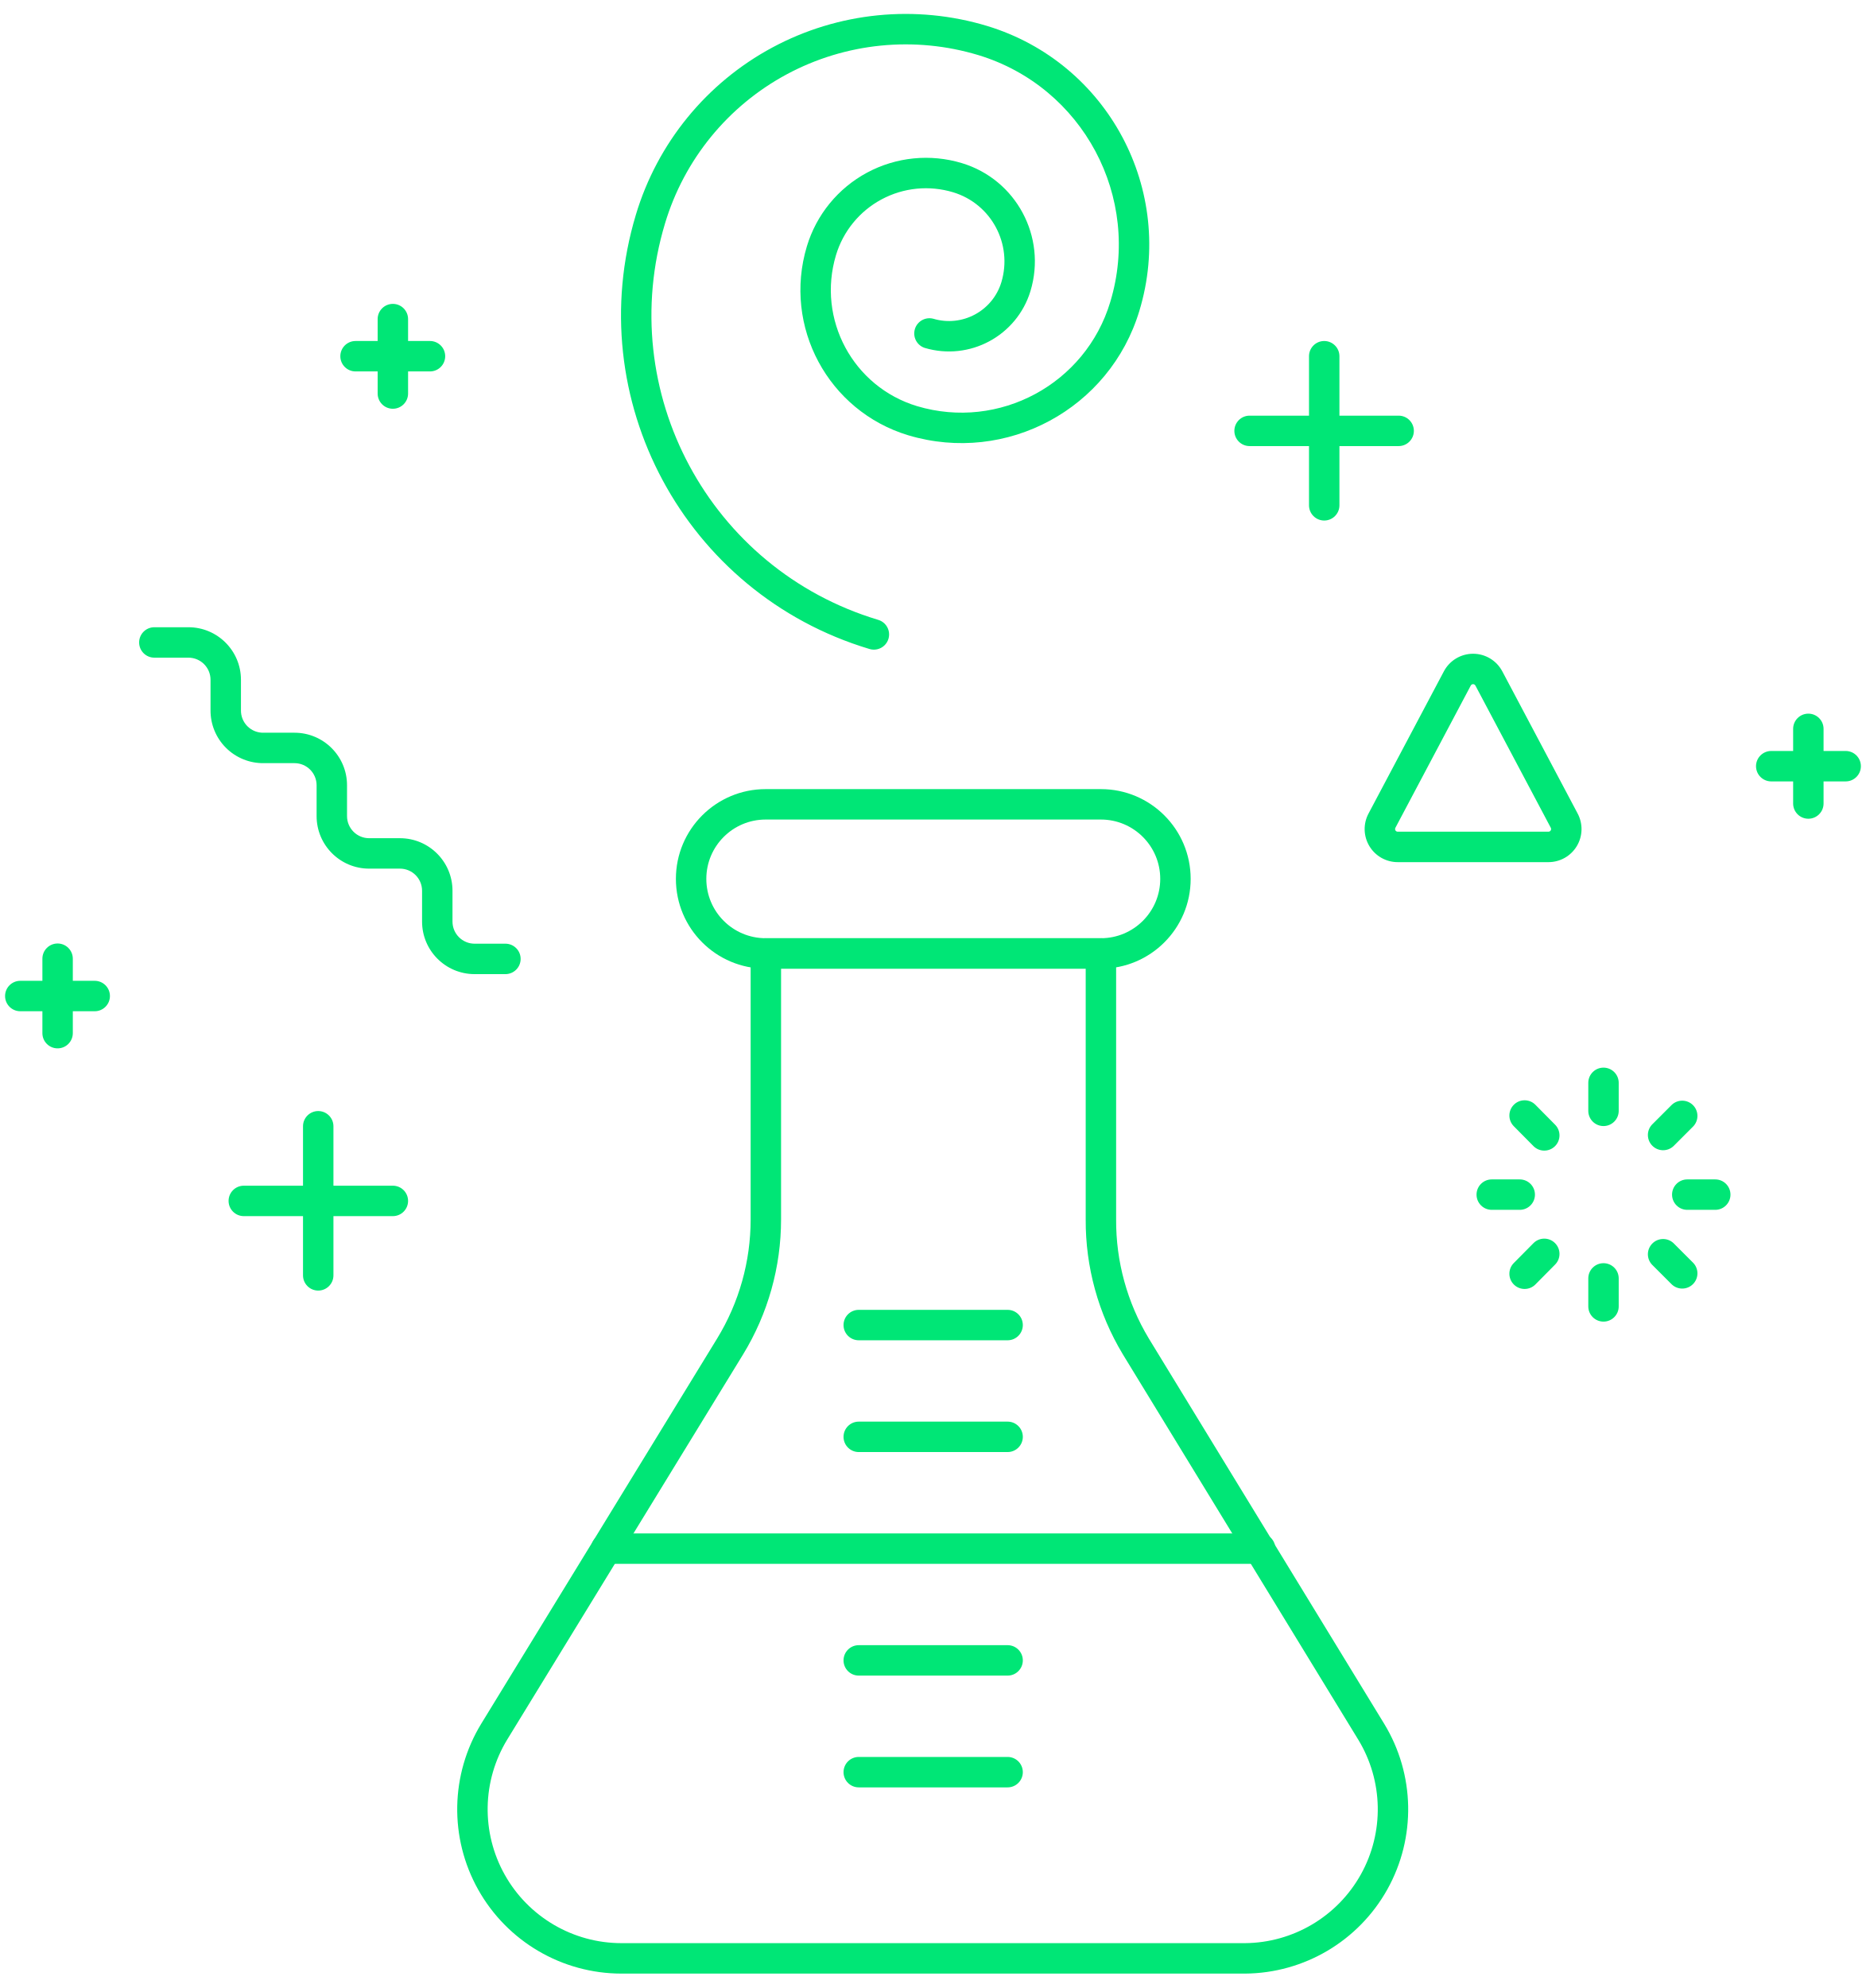
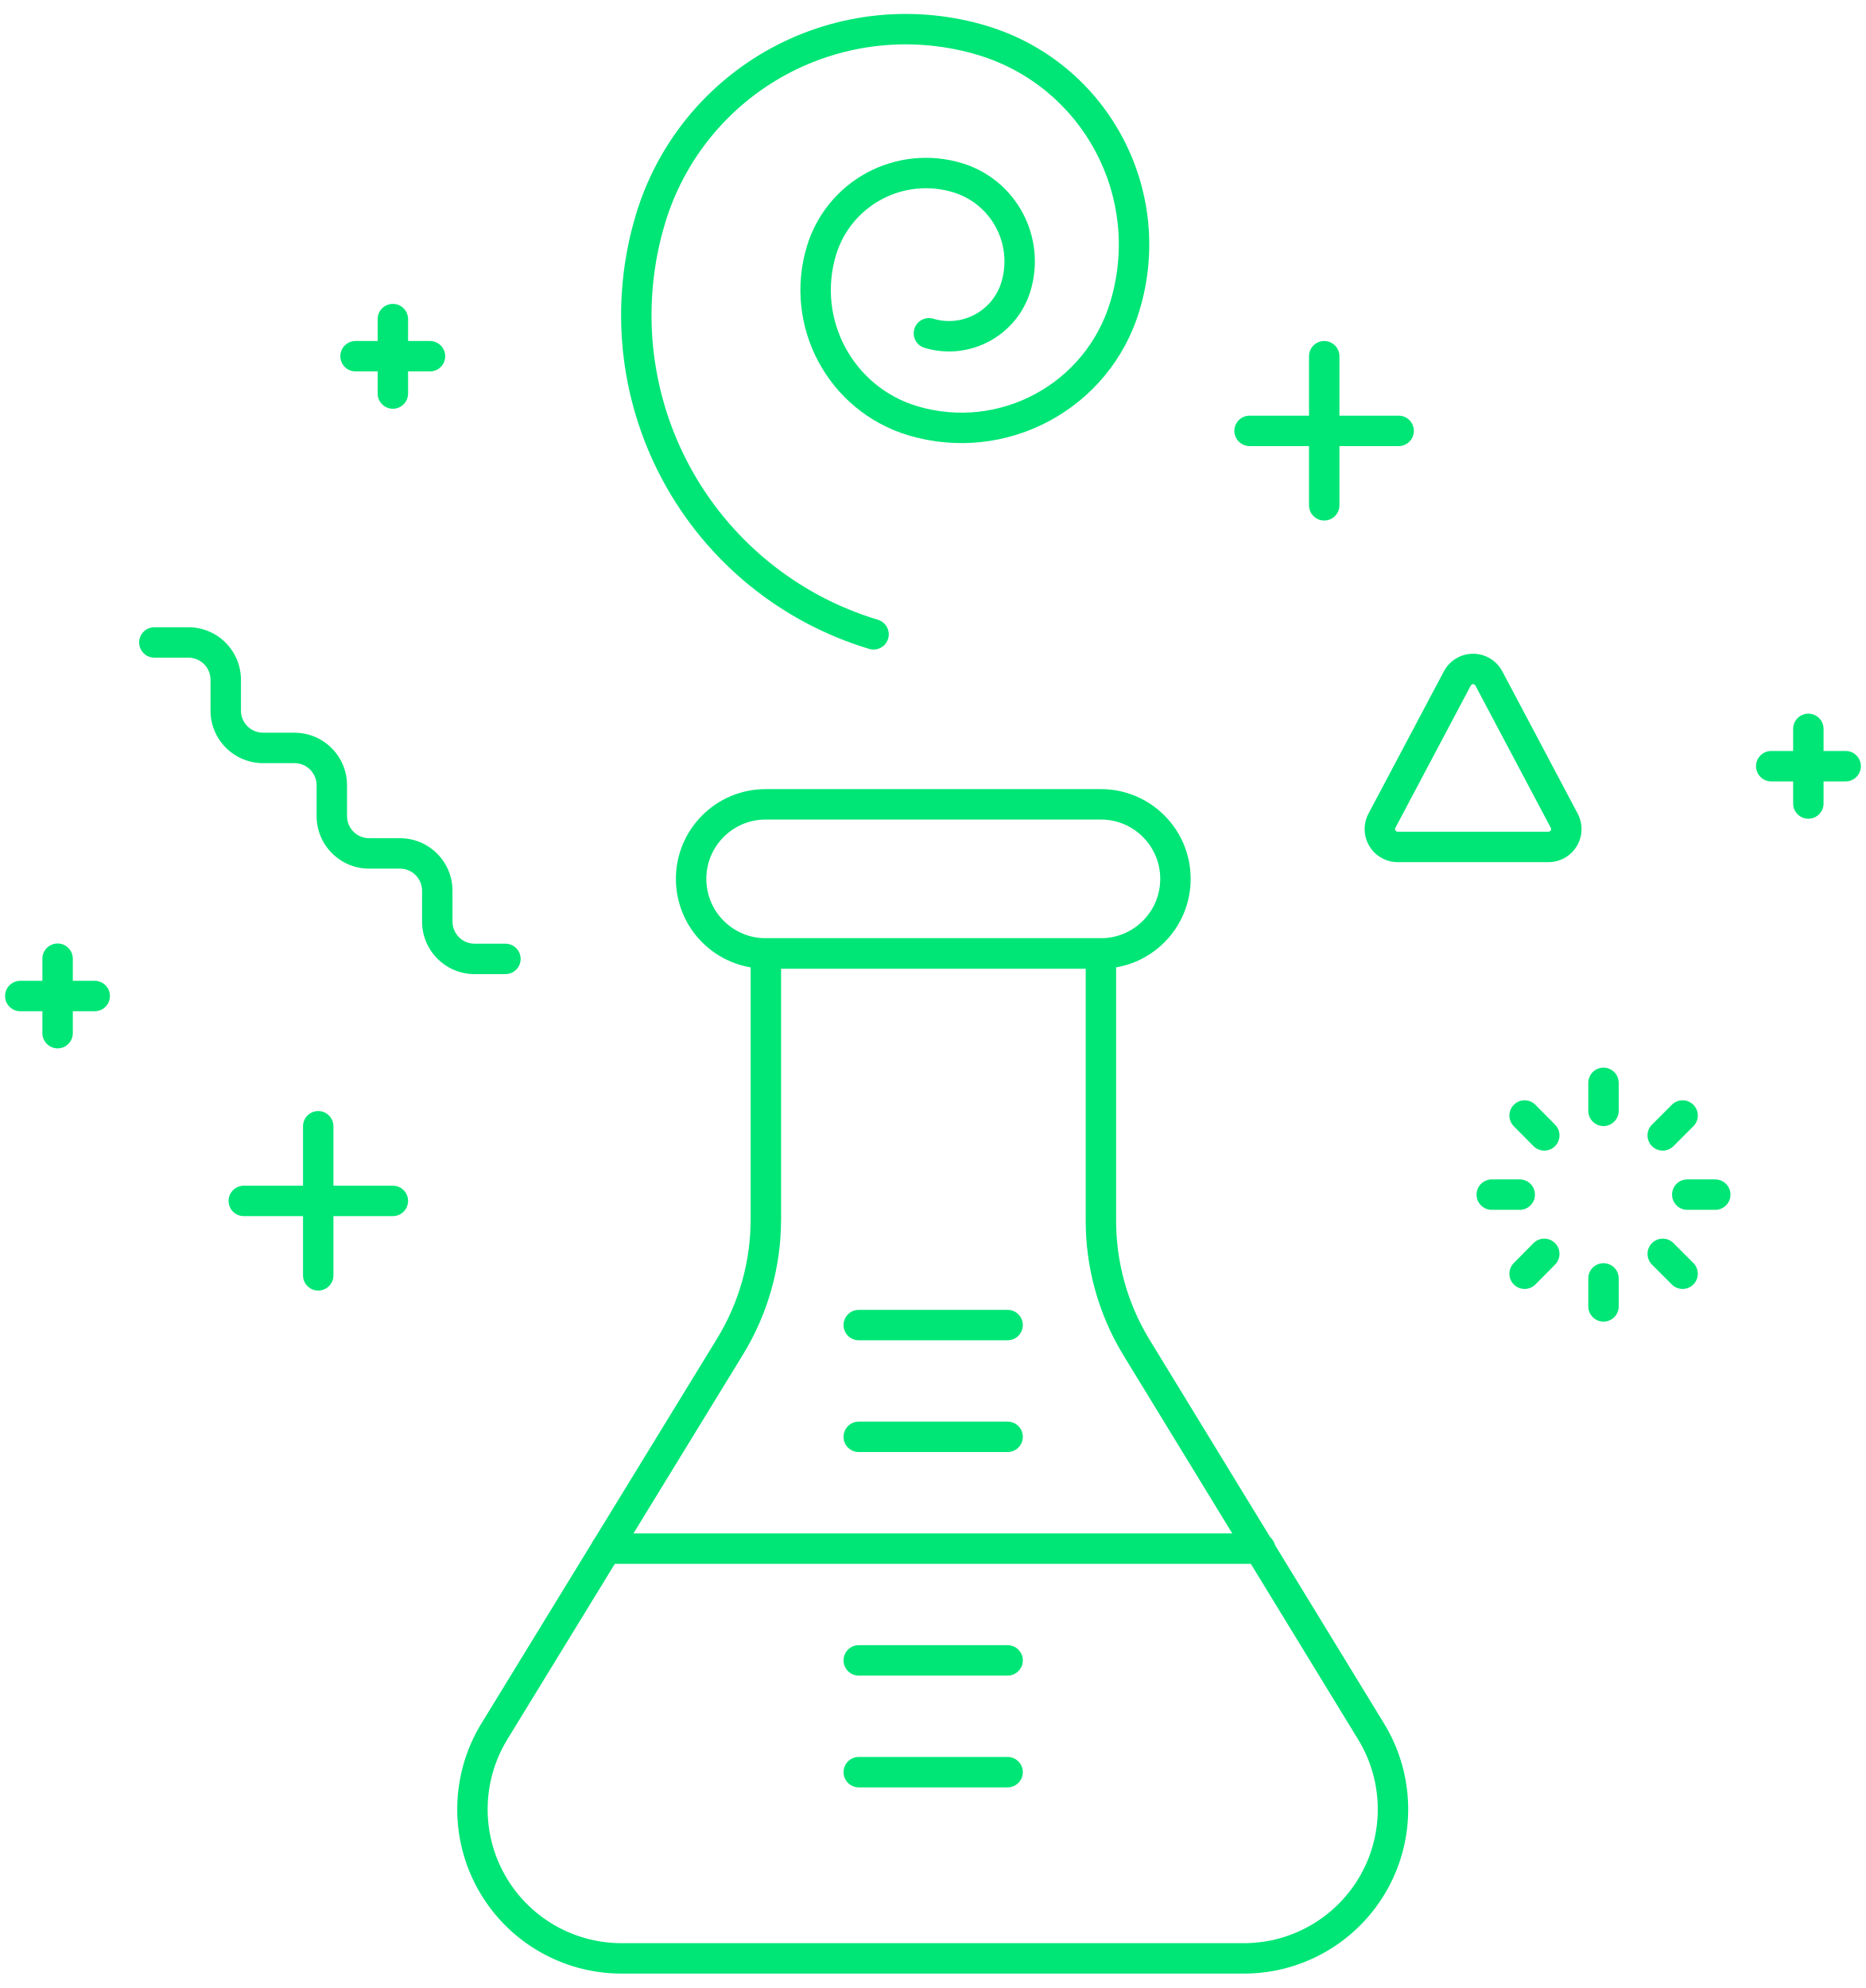
- <svg xmlns="http://www.w3.org/2000/svg" width="92" height="98">
-   <g fill="#00E676">
-     <path d="M67.095 92.405a6.6 6.6 0 0 0-.125-6.644L55.358 66.757a12.746 12.746 0 0 1-1.828-6.647V47.75H38.51v12.36a12.75 12.75 0 0 1-1.87 6.652L25.01 85.75a6.6 6.6 0 0 0 5.63 10.039h30.737a6.6 6.6 0 0 0 5.718-3.385zm-5.71 4.885H30.64a8.1 8.1 0 0 1-6.91-12.322L35.36 65.98a11.25 11.25 0 0 0 1.65-5.869V47a.75.75 0 0 1 .75-.75h16.52a.75.75 0 0 1 .75.75v13.114a11.246 11.246 0 0 0 1.61 5.865L68.25 84.98a8.1 8.1 0 0 1-6.865 12.31z" />
-     <path d="M54.28 47.75H37.75a4.425 4.425 0 0 1 0-8.85h16.53a4.425 4.425 0 0 1 0 8.85zm0-1.5a2.925 2.925 0 1 0 0-5.85H37.75a2.925 2.925 0 1 0 0 5.85h16.53zM42.34 66.07a.75.75 0 1 1 0-1.5h7.34a.75.75 0 1 1 0 1.5h-7.34zm0 5.51a.75.75 0 1 1 0-1.5h7.34a.75.75 0 1 1 0 1.5h-7.34zm0 11.02a.75.75 0 1 1 0-1.5h7.34a.75.75 0 1 1 0 1.5h-7.34zm0 5.51a.75.75 0 1 1 0-1.5h7.34a.75.75 0 1 1 0 1.5h-7.34zM29.89 77.09a.75.75 0 1 1 0-1.5h32.24a.75.75 0 1 1 0 1.5H29.89zm49.92-22.33a.75.75 0 1 1-1.5 0v-1.38a.75.75 0 1 1 1.5 0v1.38zm2.7 1.74a.75.75 0 0 1-1.06-1.06l.98-.98a.75.75 0 0 1 1.06 1.06l-.98.98zm.68 3.14a.75.75 0 1 1 0-1.5h1.38a.75.75 0 1 1 0 1.5h-1.38zm-1.74 2.7a.75.75 0 0 1 1.06-1.06l.98.98a.75.75 0 0 1-1.06 1.06l-.98-.98zm-3.14.68a.75.75 0 1 1 1.5 0v1.38a.75.75 0 1 1-1.5 0v-1.38zm-2.703-1.738a.75.75 0 1 1 1.066 1.056l-.97.98a.75.75 0 1 1-1.066-1.056l.97-.98zm-.677-3.142a.75.75 0 1 1 0 1.5h-1.38a.75.75 0 1 1 0-1.5h1.38zm1.743-2.698a.75.75 0 1 1-1.066 1.056l-.97-.98a.75.75 0 1 1 1.066-1.056l.97.98zM66.04 24.91a.75.75 0 1 1-1.5 0v-7.35a.75.75 0 1 1 1.5 0v7.35z" />
-     <path d="M61.61 21.99a.75.75 0 1 1 0-1.5h7.35a.75.75 0 1 1 0 1.5h-7.35zM16.44 62.87a.75.75 0 1 1-1.5 0v-7.35a.75.75 0 1 1 1.5 0v7.35z" />
-     <path d="M12.02 59.95a.75.75 0 1 1 0-1.5h7.35a.75.75 0 1 1 0 1.5h-7.35zm8.1-40.55a.75.75 0 1 1-1.5 0v-3.67a.75.75 0 1 1 1.5 0v3.67z" />
-     <path d="M17.53 18.31a.75.75 0 1 1 0-1.5h3.67a.75.75 0 1 1 0 1.5h-3.67zm72.38 21.3a.75.75 0 1 1-1.5 0v-3.68a.75.75 0 1 1 1.5 0v3.68z" />
-     <path d="M87.33 38.52a.75.75 0 1 1 0-1.5H91a.75.75 0 1 1 0 1.5h-3.67zM3.59 50.93a.75.75 0 1 1-1.5 0v-3.67a.75.75 0 1 1 1.5 0v3.67z" />
-     <path d="M1 49.85a.75.75 0 1 1 0-1.5h3.67a.75.75 0 1 1 0 1.5H1zm70.185-16.747a1.63 1.63 0 0 1 2.888-.004l3.706 6.993A1.63 1.63 0 0 1 76.34 42.5h-7.414a1.63 1.63 0 0 1-1.447-2.404l3.706-6.993zM68.803 40.8a.134.134 0 0 0-.001.136.13.13 0 0 0 .118.063h7.426a.13.13 0 0 0 .112-.063.134.134 0 0 0 0-.136l-3.713-7.004a.13.13 0 0 0-.232.004l-3.71 7zM43.286 30.552a.75.75 0 1 1-.432 1.436 17.18 17.18 0 0 1-11.502-21.404 13.89 13.89 0 0 1 17.326-9.302c5.944 1.809 9.3 8.09 7.5 14.034a9.16 9.16 0 0 1-11.395 6.142 7.48 7.48 0 0 1-5.001-9.314 6.13 6.13 0 0 1 7.645-4.102 5.06 5.06 0 0 1 3.38 6.306 4.2 4.2 0 0 1-5.222 2.8.75.75 0 0 1 .43-1.436 2.7 2.7 0 0 0 3.357-1.799 3.56 3.56 0 0 0-2.38-4.435 4.63 4.63 0 0 0-5.774 3.098 5.98 5.98 0 0 0 3.997 7.445 7.66 7.66 0 0 0 9.527-5.138c1.56-5.154-1.349-10.598-6.5-12.165a12.39 12.39 0 0 0-15.454 8.298 15.68 15.68 0 0 0 10.498 19.536zM7.61 32.42a.75.75 0 1 1 0-1.5h1.68a2.59 2.59 0 0 1 2.59 2.59v1.502A1.09 1.09 0 0 0 13 36.12h1.52a2.59 2.59 0 0 1 2.59 2.59v1.52c0 .602.488 1.09 1.09 1.09h1.52a2.59 2.59 0 0 1 2.59 2.59v1.52c0 .602.488 1.09 1.09 1.09h1.52a.75.75 0 1 1 0 1.5H23.4a2.59 2.59 0 0 1-2.59-2.59v-1.52a1.09 1.09 0 0 0-1.09-1.09H18.2a2.59 2.59 0 0 1-2.59-2.59v-1.52a1.09 1.09 0 0 0-1.09-1.09h-1.508A2.59 2.59 0 0 1 10.38 35v-1.49a1.09 1.09 0 0 0-1.09-1.09H7.61z" />
+ <svg xmlns="http://www.w3.org/2000/svg" width="92px" height="98px" viewBox="0 0 92 98" version="1.1">
+   <defs />
+   <g id="website" stroke="none" stroke-width="1" fill="none" fill-rule="evenodd">
+     <g id="design" transform="translate(1, 1)" fill="#00E676" fill-rule="nonzero">
+       <path d="M66.095,91.405 C67.253,89.329 67.205,86.791 65.97,84.761 L54.358,65.757 C53.149,63.75 52.516,61.449 52.53,59.11 L52.53,46.75 L37.51,46.75 L37.51,59.11 C37.511,61.457 36.864,63.758 35.64,65.762 L24.01,84.751 C22.767,86.788 22.719,89.337 23.887,91.418 C25.054,93.5 27.254,94.789 29.64,94.79 L60.377,94.79 C62.754,94.773 64.937,93.48 66.095,91.405 Z M60.385,96.29 L29.64,96.29 C26.711,96.289 24.011,94.707 22.578,92.152 C21.146,89.598 21.204,86.469 22.73,83.968 L34.36,64.979 C35.44,63.212 36.011,61.181 36.01,59.11 L36.01,46 C36.01,45.586 36.346,45.25 36.76,45.25 L53.28,45.25 C53.694,45.25 54.03,45.586 54.03,46 L54.03,59.114 C54.018,61.182 54.576,63.212 55.64,64.979 L67.251,83.98 C68.767,86.473 68.826,89.588 67.405,92.136 C65.984,94.684 63.302,96.27 60.385,96.29 Z" id="Shape" />
+       <path d="M53.28,46.75 L36.75,46.75 C34.306,46.75 32.325,44.769 32.325,42.325 C32.325,39.881 34.306,37.9 36.75,37.9 L53.28,37.9 C55.724,37.9 57.705,39.881 57.705,42.325 C57.705,44.769 55.724,46.75 53.28,46.75 Z M53.28,45.25 C54.895,45.25 56.205,43.94 56.205,42.325 C56.205,40.71 54.895,39.4 53.28,39.4 L36.75,39.4 C35.135,39.4 33.825,40.71 33.825,42.325 C33.825,43.94 35.135,45.25 36.75,45.25 L53.28,45.25 Z" id="Shape" />
+       <path d="M41.34,65.07 C40.926,65.07 40.59,64.734 40.59,64.32 C40.59,63.906 40.926,63.57 41.34,63.57 L48.68,63.57 C49.094,63.57 49.43,63.906 49.43,64.32 C49.43,64.734 49.094,65.07 48.68,65.07 L41.34,65.07 Z" id="Shape" />
+       <path d="M41.34,70.58 C40.926,70.58 40.59,70.244 40.59,69.83 C40.59,69.416 40.926,69.08 41.34,69.08 L48.68,69.08 C49.094,69.08 49.43,69.416 49.43,69.83 C49.43,70.244 49.094,70.58 48.68,70.58 L41.34,70.58 Z" id="Shape" />
+       <path d="M41.34,81.6 C40.926,81.6 40.59,81.264 40.59,80.85 C40.59,80.436 40.926,80.1 41.34,80.1 L48.68,80.1 C49.094,80.1 49.43,80.436 49.43,80.85 C49.43,81.264 49.094,81.6 48.68,81.6 L41.34,81.6 Z" id="Shape" />
+       <path d="M41.34,87.11 C40.926,87.11 40.59,86.774 40.59,86.36 C40.59,85.946 40.926,85.61 41.34,85.61 L48.68,85.61 C49.094,85.61 49.43,85.946 49.43,86.36 C49.43,86.774 49.094,87.11 48.68,87.11 L41.34,87.11 Z" id="Shape" />
+       <path d="M28.89,76.09 C28.476,76.09 28.14,75.754 28.14,75.34 C28.14,74.926 28.476,74.59 28.89,74.59 L61.13,74.59 C61.544,74.59 61.88,74.926 61.88,75.34 C61.88,75.754 61.544,76.09 61.13,76.09 L28.89,76.09 Z" id="Shape" />
+       <path d="M78.81,53.76 C78.81,54.174 78.474,54.51 78.06,54.51 C77.646,54.51 77.31,54.174 77.31,53.76 L77.31,52.38 C77.31,51.966 77.646,51.63 78.06,51.63 C78.474,51.63 78.81,51.966 78.81,52.38 L78.81,53.76 Z" id="Shape" />
+       <path d="M81.51,55.5 C81.217,55.793 80.743,55.793 80.45,55.5 C80.157,55.207 80.157,54.733 80.45,54.44 L81.43,53.46 C81.723,53.167 82.197,53.167 82.49,53.46 C82.783,53.753 82.783,54.227 82.49,54.52 L81.51,55.5 Z" id="Shape" />
+       <path d="M82.19,58.64 C81.776,58.64 81.44,58.304 81.44,57.89 C81.44,57.476 81.776,57.14 82.19,57.14 L83.57,57.14 C83.984,57.14 84.32,57.476 84.32,57.89 C84.32,58.304 83.984,58.64 83.57,58.64 L82.19,58.64 Z" id="Shape" />
+       <path d="M80.45,61.34 C80.157,61.047 80.157,60.573 80.45,60.28 C80.743,59.987 81.217,59.987 81.51,60.28 L82.49,61.26 C82.783,61.553 82.783,62.027 82.49,62.32 C82.197,62.613 81.723,62.613 81.43,62.32 L80.45,61.34 Z" id="Shape" />
+       <path d="M77.31,62.02 C77.31,61.606 77.646,61.27 78.06,61.27 C78.474,61.27 78.81,61.606 78.81,62.02 L78.81,63.4 C78.81,63.814 78.474,64.15 78.06,64.15 C77.646,64.15 77.31,63.814 77.31,63.4 L77.31,62.02 Z" id="Shape" />
+       <path d="M74.607,60.282 C74.898,59.988 75.373,59.986 75.668,60.277 C75.962,60.568 75.964,61.043 75.673,61.338 L74.703,62.318 C74.412,62.612 73.937,62.614 73.642,62.323 C73.348,62.032 73.346,61.557 73.637,61.262 L74.607,60.282 Z" id="Shape" />
+       <path d="M73.93,57.14 C74.344,57.14 74.68,57.476 74.68,57.89 C74.68,58.304 74.344,58.64 73.93,58.64 L72.55,58.64 C72.136,58.64 71.8,58.304 71.8,57.89 C71.8,57.476 72.136,57.14 72.55,57.14 L73.93,57.14 Z" id="Shape" />
+       <path d="M75.673,54.442 C75.964,54.737 75.962,55.212 75.668,55.503 C75.373,55.794 74.898,55.792 74.607,55.498 L73.637,54.518 C73.346,54.223 73.348,53.748 73.642,53.457 C73.937,53.166 74.412,53.168 74.703,53.462 L75.673,54.442 Z" id="Shape" />
+       <path d="M65.04,23.91 C65.04,24.324 64.704,24.66 64.29,24.66 C63.876,24.66 63.54,24.324 63.54,23.91 L63.54,16.56 C63.54,16.146 63.876,15.81 64.29,15.81 C64.704,15.81 65.04,16.146 65.04,16.56 L65.04,23.91 Z" id="Shape" />
+       <path d="M60.61,20.99 C60.196,20.99 59.86,20.654 59.86,20.24 C59.86,19.826 60.196,19.49 60.61,19.49 L67.96,19.49 C68.374,19.49 68.71,19.826 68.71,20.24 C68.71,20.654 68.374,20.99 67.96,20.99 L60.61,20.99 Z" id="Shape" />
+       <path d="M15.44,61.87 C15.44,62.284 15.104,62.62 14.69,62.62 C14.276,62.62 13.94,62.284 13.94,61.87 L13.94,54.52 C13.94,54.106 14.276,53.77 14.69,53.77 C15.104,53.77 15.44,54.106 15.44,54.52 L15.44,61.87 Z" id="Shape" />
+       <path d="M11.02,58.95 C10.606,58.95 10.27,58.614 10.27,58.2 C10.27,57.786 10.606,57.45 11.02,57.45 L18.37,57.45 C18.784,57.45 19.12,57.786 19.12,58.2 C19.12,58.614 18.784,58.95 18.37,58.95 L11.02,58.95 Z" id="Shape" />
+       <path d="M19.12,18.4 C19.12,18.814 18.784,19.15 18.37,19.15 C17.956,19.15 17.62,18.814 17.62,18.4 L17.62,14.73 C17.62,14.316 17.956,13.98 18.37,13.98 C18.784,13.98 19.12,14.316 19.12,14.73 L19.12,18.4 Z" id="Shape" />
+       <path d="M16.53,17.31 C16.116,17.31 15.78,16.974 15.78,16.56 C15.78,16.146 16.116,15.81 16.53,15.81 L20.2,15.81 C20.614,15.81 20.95,16.146 20.95,16.56 C20.95,16.974 20.614,17.31 20.2,17.31 L16.53,17.31 Z" id="Shape" />
+       <path d="M88.91,38.61 C88.91,39.024 88.574,39.36 88.16,39.36 C87.746,39.36 87.41,39.024 87.41,38.61 L87.41,34.93 C87.41,34.516 87.746,34.18 88.16,34.18 C88.574,34.18 88.91,34.516 88.91,34.93 L88.91,38.61 Z" id="Shape" />
+       <path d="M86.33,37.52 C85.916,37.52 85.58,37.184 85.58,36.77 C85.58,36.356 85.916,36.02 86.33,36.02 L90,36.02 C90.414,36.02 90.75,36.356 90.75,36.77 C90.75,37.184 90.414,37.52 90,37.52 L86.33,37.52 Z" id="Shape" />
+       <path d="M2.59,49.93 C2.59,50.344 2.254,50.68 1.84,50.68 C1.426,50.68 1.09,50.344 1.09,49.93 L1.09,46.26 C1.09,45.846 1.426,45.51 1.84,45.51 C2.254,45.51 2.59,45.846 2.59,46.26 L2.59,49.93 Z" id="Shape" />
+       <path d="M-1.11022302e-16,48.85 C-0.414,48.85 -0.75,48.514 -0.75,48.1 C-0.75,47.686 -0.414,47.35 -1.11022302e-16,47.35 L3.67,47.35 C4.084,47.35 4.42,47.686 4.42,48.1 C4.42,48.514 4.084,48.85 3.67,48.85 L-1.11022302e-16,48.85 Z" id="Shape" />
+       <path d="M70.185,32.103 C70.466,31.565 71.023,31.227 71.63,31.227 C72.237,31.227 72.794,31.565 73.073,32.099 L76.779,39.092 C77.054,39.599 77.041,40.214 76.744,40.709 C76.448,41.203 75.911,41.504 75.34,41.5 L67.926,41.5 C67.349,41.504 66.812,41.203 66.516,40.709 C66.219,40.215 66.206,39.602 66.479,39.096 L70.185,32.103 Z M67.803,39.801 C67.777,39.848 67.778,39.897 67.802,39.937 C67.825,39.976 67.868,40 67.92,40 L75.346,40 C75.392,40 75.435,39.976 75.458,39.937 C75.482,39.897 75.483,39.848 75.457,39.801 L71.745,32.797 C71.723,32.754 71.678,32.727 71.63,32.727 C71.582,32.727 71.537,32.754 71.513,32.801 L67.803,39.801 Z" id="Shape" />
+       <path d="M42.286,29.552 C42.683,29.671 42.908,30.089 42.788,30.486 C42.669,30.883 42.251,31.108 41.854,30.988 C37.49,29.676 33.826,26.683 31.669,22.669 C29.512,18.654 29.038,13.947 30.352,9.584 C31.412,6.051 33.835,3.085 37.085,1.34 C40.335,-0.406 44.146,-0.786 47.678,0.282 C53.622,2.091 56.978,8.371 55.178,14.316 C53.725,19.155 48.627,21.904 43.783,20.458 C39.832,19.265 37.594,15.097 38.782,11.144 C39.251,9.585 40.32,8.277 41.754,7.508 C43.188,6.738 44.869,6.571 46.427,7.042 C49.101,7.85 50.614,10.672 49.807,13.348 C49.134,15.56 46.8,16.812 44.585,16.148 C44.188,16.03 43.963,15.612 44.082,15.215 C44.2,14.818 44.618,14.593 45.015,14.712 C46.439,15.138 47.94,14.333 48.372,12.913 C48.939,11.032 47.874,9.046 45.993,8.478 C44.816,8.122 43.546,8.248 42.463,8.83 C41.38,9.411 40.572,10.399 40.218,11.576 C39.268,14.736 41.058,18.068 44.215,19.021 C48.264,20.23 52.526,17.931 53.742,13.883 C55.302,8.729 52.393,3.285 47.243,1.718 C44.093,0.765 40.694,1.104 37.794,2.661 C34.895,4.218 32.734,6.864 31.788,10.016 C30.589,13.999 31.022,18.295 32.99,21.959 C34.959,25.622 38.303,28.354 42.286,29.552 Z" id="Shape" />
+       <path d="M6.61,31.42 C6.196,31.42 5.86,31.084 5.86,30.67 C5.86,30.256 6.196,29.92 6.61,29.92 L8.29,29.92 C8.977,29.92 9.636,30.193 10.121,30.679 C10.607,31.164 10.88,31.823 10.88,32.51 L10.88,34.012 C10.875,34.308 10.99,34.592 11.199,34.801 C11.408,35.01 11.692,35.125 12,35.12 L13.52,35.12 C14.95,35.12 16.11,36.28 16.11,37.71 L16.11,39.23 C16.11,39.832 16.598,40.32 17.2,40.32 L18.72,40.32 C20.15,40.32 21.31,41.48 21.31,42.91 L21.31,44.43 C21.31,45.032 21.798,45.52 22.4,45.52 L23.92,45.52 C24.334,45.52 24.67,45.856 24.67,46.27 C24.67,46.684 24.334,47.02 23.92,47.02 L22.4,47.02 C20.97,47.02 19.81,45.86 19.81,44.43 L19.81,42.91 C19.81,42.308 19.322,41.82 18.72,41.82 L17.2,41.82 C15.77,41.82 14.61,40.66 14.61,39.23 L14.61,37.71 C14.61,37.108 14.122,36.62 13.52,36.62 L12.012,36.62 C11.311,36.631 10.635,36.358 10.138,35.862 C9.642,35.365 9.369,34.689 9.38,34 L9.38,32.51 C9.38,32.221 9.265,31.944 9.061,31.739 C8.856,31.535 8.579,31.42 8.29,31.42 L6.61,31.42 Z" id="Shape" />
+     </g>
  </g>
</svg>
